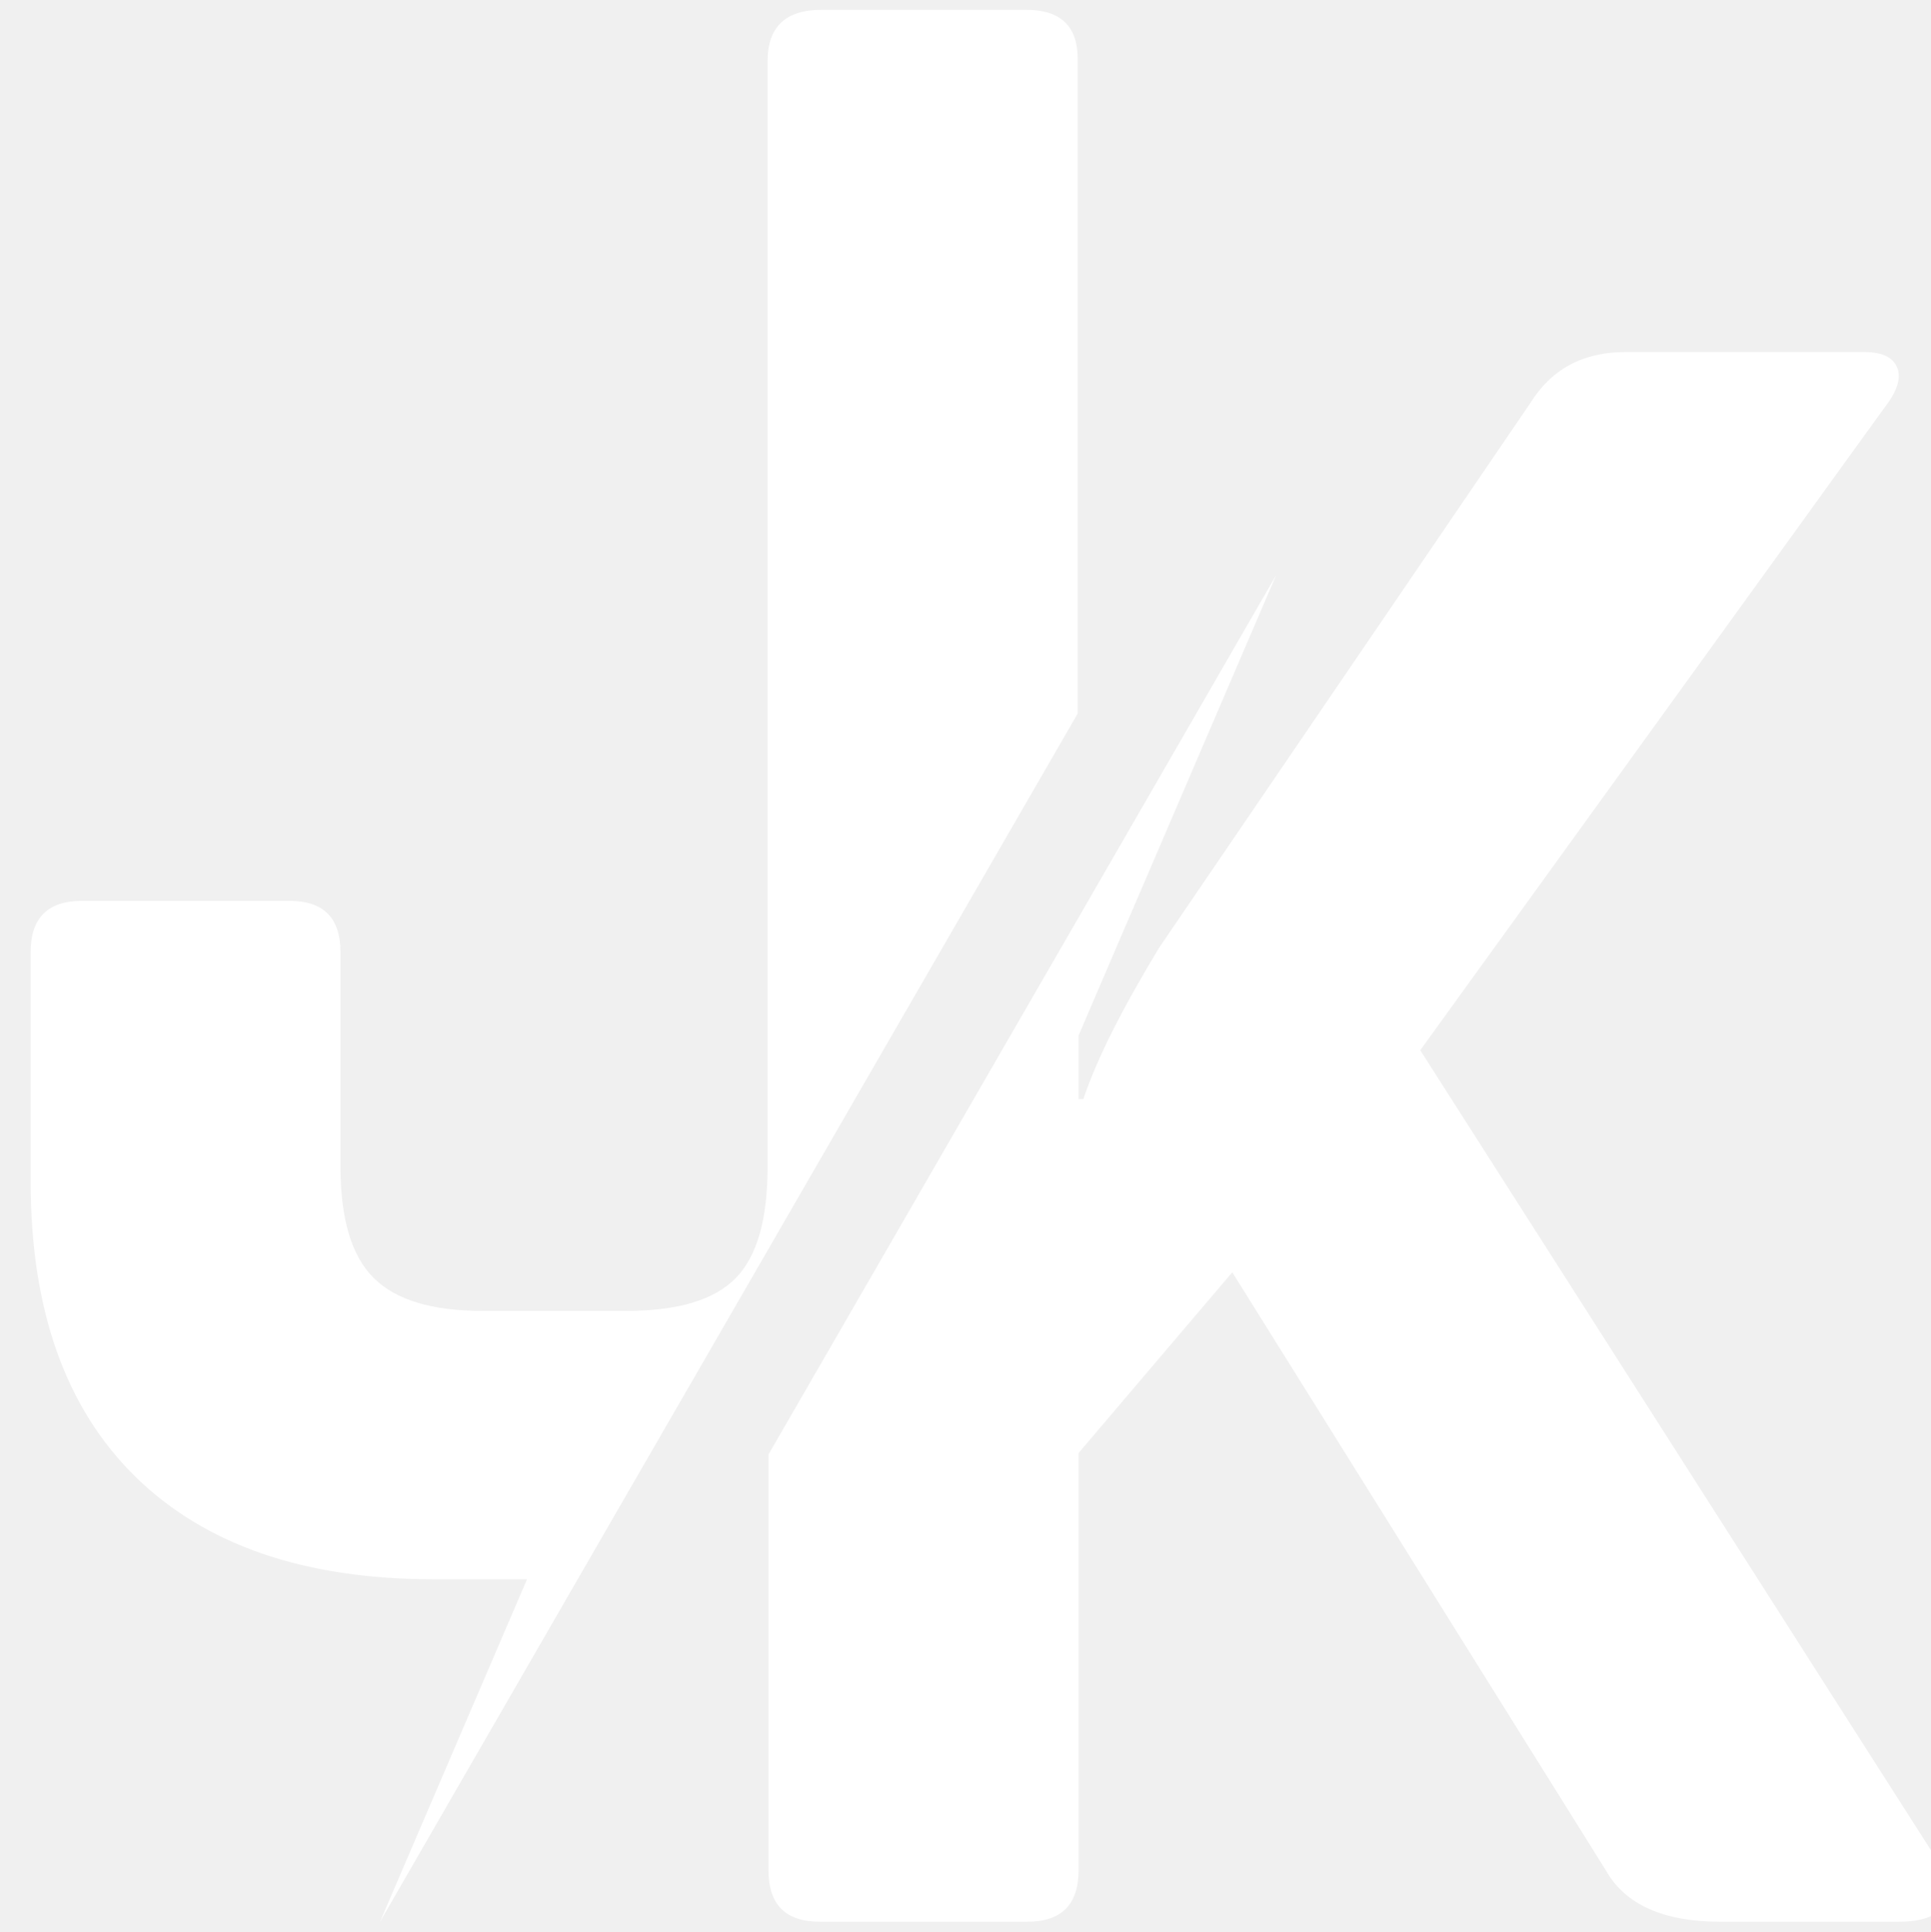
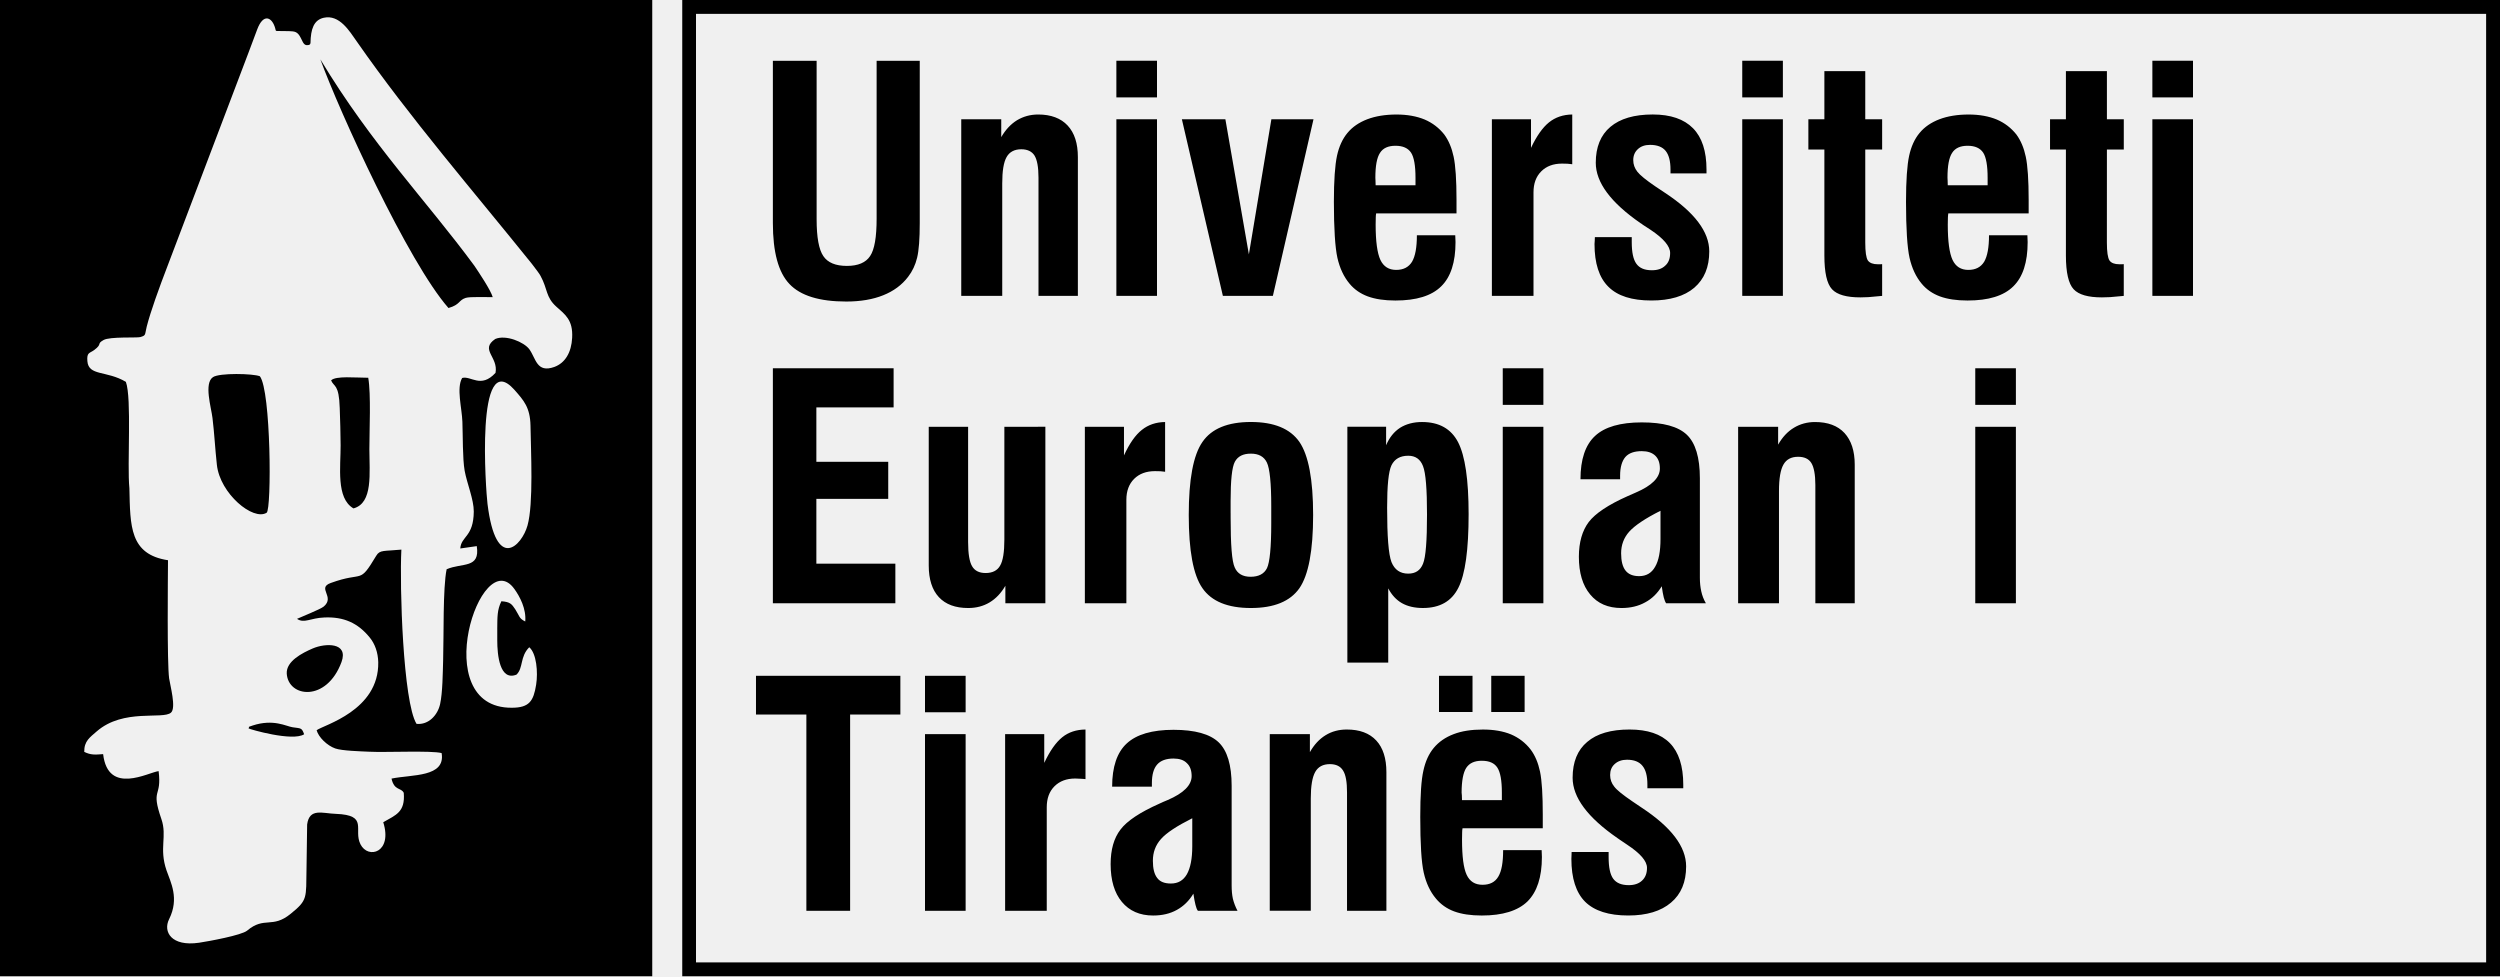
- <svg xmlns="http://www.w3.org/2000/svg" version="1.1" id="Layer_1" x="0px" y="0px" width="566.929px" height="566.93px" viewBox="0 0 566.929 566.93" enable-background="new 0 0 566.929 566.93" xml:space="preserve">
-   <path fill="#FFFFFF" d="M169.604,463.61l-58.023,100.535l43.146-100.535h-27.488c-37.762,0-66.879-9.988-87.426-30.039  c-20.544-20.12-30.816-49.025-30.816-86.72v-67.375c0-9.988,5.029-15.021,15.02-15.021h60.927c10.061,0,15.02,5.031,15.02,15.021  v63.054c0,15.305,3.258,26.146,9.706,32.592c6.447,6.447,17.075,9.705,31.882,9.705h42.294c15.303,0,26.001-3.258,32.235-9.705  c6.234-6.446,9.281-17.287,9.281-32.592V17.904c0-9.988,5.312-15.021,15.797-15.021h60.15c10.058,0,15.089,4.818,15.089,14.313  v192.281L169.604,463.61z" />
-   <path fill="#FFFFFF" d="M301.568,564.144h-60.855c-10.06,0-15.09-5.03-15.09-15.091v-122.07l91.039-157.639l58.02-100.533  l-58.02,135.179v18.634h1.416c3.824-11.478,11.266-26.284,22.246-44.422l108.891-159.763c6.234-10.06,15.514-15.09,27.914-15.09  h70.277c5.244,0,8.432,1.56,9.637,4.675c1.203,3.118-0.145,7.014-3.898,11.831L416.98,308.311L568.873,546.22  c3.33,5.736,3.969,10.133,1.771,13.248c-2.123,3.117-6.518,4.677-13.248,4.677h-52.283c-16.721,0-27.982-5.03-33.654-15.091  l-109.67-175.563l-45.128,53.065v122.497C316.661,559.114,311.63,564.144,301.568,564.144L301.568,564.144z" />
+ <svg xmlns="http://www.w3.org/2000/svg" version="1.1" id="Layer_1" shapeRendering="geometricPrecision" imageRendering="optimizeQuality" xmlnsV="https://vecta.io/nano" xmlnsXlink="http://www.w3.org/1999/xlink" x="0px" y="0px" width="250px" height="97.625px" viewBox="252.953 98.775 250 97.625" enableBackground="new 252.953 98.775 250 97.625" xmlSpace="preserve">
+   <g>
+     <path d="M501.565,100.163H322.553v94.851h179.014L501.565,100.163L501.565,100.163z M321.865,98.775h181.088V196.4H321.178V98.775   H321.865z" />
+     <path d="M252.953,98.775h65.225V196.4h-65.225V98.775z M277.803,171.613c0.176-0.176-0.236-0.074,0.413-0.287   c2.101-0.688,3.363,0.088,4,0.175c0.851,0.125,0.913,0.038,1.15,0.7C282.215,172.951,277.916,171.701,277.803,171.613z    M284.99,104.713c5.138,8.537,10.588,14.1,15.4,20.637c0.449,0.664,1.637,2.438,1.836,3.139c-0.588,0.013-2.263-0.063-2.699,0.074   c-0.737,0.237-0.539,0.676-1.726,1.013C293.766,124.988,286.902,109.963,284.99,104.713z M288.641,102.938   c-0.738-1.049-1.738-2.736-3.313-2.387c-1,0.225-1.301,1.139-1.325,2.512c-0.013,0.113-0.063,0.188-0.188,0.213   c-0.074,0.013-0.236,0.039-0.361-0.037c-0.15-0.088-0.25-0.301-0.426-0.676c-0.324-0.649-0.611-0.649-1.174-0.674   c-0.375-0.013-0.676,0-1.039-0.013c-0.324-0.013-0.262,0.037-0.336-0.25c-0.289-1.101-1.176-1.612-1.813,0.112l-0.838,2.236   l-8.037,21.176c-0.987,2.563-1.788,4.813-2.163,6.274c-0.212,0.837-0.038,0.888-0.663,1.063c-0.325,0.087-3.024-0.063-3.649,0.287   c-0.737,0.412-0.088,0.363-0.938,1c-0.45,0.338-0.763,0.213-0.688,1.113c0.113,1.512,1.926,0.924,3.851,2.074   c0.601,1.65,0.112,8.25,0.351,10.637c0.086,3.801,0.024,6.613,3.861,7.2c-0.013,1.927-0.1,10.214,0.112,11.813   c0.1,0.688,0.725,2.963,0.188,3.425c-0.813,0.726-4.75-0.449-7.426,1.876c-0.675,0.6-1.263,0.949-1.25,2.05   c0.663,0.325,1.063,0.287,1.889,0.226c0.486,4.149,4.537,1.813,5.549,1.699c0.338,2.713-0.813,1.65,0.275,4.788   c0.6,1.737-0.25,2.912,0.514,5.138c0.412,1.188,1.299,2.787,0.262,4.875c-0.637,1.263,0.225,2.763,2.988,2.361   c0.986-0.148,4.262-0.75,4.813-1.212c1.736-1.463,2.5-0.162,4.361-1.688c1.713-1.387,1.525-1.563,1.576-4.476l0.063-4.45   c0.225-1.687,1.55-1.1,2.875-1.062c3.313,0.125,1.712,1.575,2.462,3.05c0.763,1.514,3.226,0.824,2.274-2.213   c1.238-0.725,2.213-0.986,2.051-2.938c-0.264-0.551-0.95-0.188-1.225-1.426c2.049-0.425,5.424-0.111,5.012-2.55   c-0.987-0.274-5.625-0.05-7.262-0.138c-0.801-0.037-2.701-0.088-3.375-0.325c-0.813-0.287-1.676-1.125-1.863-1.824   c0.699-0.524,6.25-1.963,6.162-6.801c-0.024-0.976-0.336-1.838-0.836-2.45c-1.188-1.475-2.612-2.111-4.563-2.023   c-1.388,0.05-2,0.625-2.726,0.138c0.451-0.213,2.326-0.95,2.664-1.226c1.188-0.987-0.713-1.851,0.711-2.362   c3.363-1.226,2.775,0.226,4.551-2.726c0.361-0.611,0.787-0.438,2.512-0.611c-0.188,3.623,0.163,15.225,1.514,17.425   c1.211,0.125,2.125-0.888,2.361-1.988c0.25-1.137,0.264-3.149,0.301-4.399c0.074-2.313-0.039-7.213,0.35-9.074   c1.563-0.676,3.363-0.037,3.013-2.313l-1.649,0.236c0.086-1.25,1.324-1.125,1.35-3.688c0.012-1.188-0.688-2.838-0.913-4.088   c-0.212-1.188-0.175-3.537-0.226-4.899c-0.049-1.388-0.611-3.362-0.024-4.375c0.887-0.25,1.862,1.087,3.337-0.513   c0.3-1.601-1.6-2.313-0.025-3.388c1.051-0.45,2.875,0.3,3.414,1.038c0.661,0.926,0.725,2.387,2.486,1.762   c1.1-0.399,1.712-1.462,1.788-2.912c0.101-1.8-0.712-2.336-1.575-3.112c-1.087-0.976-0.85-1.737-1.587-3.087   c-0.101-0.2-0.425-0.625-0.875-1.213C300.291,117.889,293.953,110.563,288.641,102.938z M301.703,149.163   c0.85,6.889,3.438,4.176,4,2.163c0.611-2.176,0.337-7.426,0.3-9.987c-0.038-1.825-0.675-2.524-1.612-3.587   C300.453,133.352,301.553,147.977,301.703,149.163z M302.678,161.65c0.014-1.199-0.012-1.875,0.413-2.75   c0.875,0.063,1.038,0.274,1.4,0.826c0.425,0.662,0.35,0.888,0.987,1.198c0.112-1.262-0.537-2.487-1.086-3.25   c-3.326-4.649-8.764,11.927-0.264,11.875c1.764,0,2.176-0.675,2.438-2.3c0.201-1.25,0.039-3.137-0.688-3.75   c-0.949,0.95-0.574,2.063-1.275,2.738c-1.688,0.675-1.924-1.988-1.924-3.413v-1.175H302.678z M287.104,164.977   c-1.488,4.037-5.326,3.549-5.476,1.162c-0.075-1.25,1.575-2.076,2.587-2.514C285.479,163.076,287.828,162.989,287.104,164.977z    M278.939,136.4c1.112,1.426,1.188,13.339,0.676,13.649c-1.338,0.839-4.662-1.899-4.975-4.799c-0.176-1.588-0.25-3.138-0.438-4.675   c-0.125-1.051-0.875-3.475,0.05-4.087C274.891,136.051,278.266,136.125,278.939,136.4z M286.064,136.813   c0.463-0.475,2.463-0.262,3.713-0.262c0.287,1.625,0.113,5.301,0.113,7.137c0,2.375,0.387,5.4-1.589,5.927   c-1.762-1.013-1.274-4.175-1.286-6.313c0-1.212-0.051-2.5-0.089-3.725C286.854,137.15,286.34,137.488,286.064,136.813z" />
+     <path d="M330.24,104.852h4.375v15.85c0,1.813,0.225,3.038,0.675,3.688c0.438,0.65,1.226,0.976,2.351,0.976s1.899-0.337,2.324-0.987   c0.438-0.65,0.65-1.888,0.65-3.738v-15.787h4.313v16.225c0,1.587-0.087,2.738-0.262,3.462c-0.175,0.726-0.475,1.362-0.9,1.913   c-0.625,0.824-1.463,1.438-2.5,1.85c-1.024,0.413-2.263,0.625-3.688,0.625c-2.688,0-4.575-0.587-5.676-1.75   c-1.111-1.162-1.662-3.188-1.662-6.1V104.852L330.24,104.852z M349.078,128.363V110.7h4v1.788c0.425-0.737,0.949-1.301,1.574-1.688   c0.625-0.375,1.326-0.575,2.125-0.575c1.275,0,2.264,0.375,2.938,1.101c0.688,0.737,1.025,1.788,1.025,3.163v13.875h-3.938v-11.838   c0-1.037-0.137-1.774-0.4-2.199c-0.262-0.413-0.711-0.625-1.324-0.625c-0.676,0-1.176,0.263-1.463,0.775   c-0.301,0.524-0.438,1.399-0.438,2.638v11.25L349.078,128.363L349.078,128.363z M364.59,108.514v-3.664h4.063v3.664H364.59z    M364.59,128.363V110.7h4.063v17.663H364.59z M375.241,128.363l-4.101-17.663h4.351l2.35,13.513l2.25-13.513h4.212l-4.063,17.663   H375.241z M390.516,117.301h3.987v-0.75c0-1.212-0.149-2.05-0.438-2.5c-0.299-0.462-0.824-0.699-1.563-0.699   s-1.25,0.237-1.55,0.713c-0.313,0.475-0.463,1.3-0.463,2.486c0,0,0,0.075,0.013,0.25   C390.516,116.963,390.516,117.139,390.516,117.301z M394.641,122.301h3.837c0,0.075,0,0.188,0.014,0.35   c0.013,0.15,0.013,0.263,0.013,0.338c0,2.013-0.475,3.486-1.438,4.425c-0.964,0.95-2.487,1.413-4.575,1.413   c-1.087,0-2.013-0.137-2.763-0.413c-0.737-0.274-1.351-0.7-1.824-1.274c-0.575-0.688-0.977-1.551-1.213-2.588   c-0.226-1.025-0.351-2.9-0.351-5.6c0-2.139,0.112-3.676,0.312-4.6c0.201-0.926,0.552-1.688,1.039-2.275   c0.5-0.612,1.175-1.063,1.986-1.375c0.825-0.313,1.801-0.475,2.926-0.475c1.088,0,2.024,0.174,2.813,0.5   c0.788,0.338,1.438,0.838,1.963,1.5c0.438,0.6,0.75,1.336,0.938,2.225c0.188,0.888,0.286,2.324,0.286,4.313v1.351h-8.037   c-0.023,0.125-0.037,0.263-0.037,0.413c0,0.149-0.012,0.387-0.012,0.712c0,1.675,0.161,2.85,0.475,3.524   c0.313,0.663,0.838,1,1.574,1c0.738,0,1.25-0.274,1.588-0.813C394.479,124.4,394.641,123.525,394.641,122.301z M402.141,128.363   V110.7h3.912v2.862c0.563-1.188,1.163-2.037,1.801-2.551c0.638-0.512,1.412-0.775,2.324-0.787v4.975   c-0.148-0.025-0.313-0.038-0.463-0.051c-0.148-0.013-0.337-0.013-0.562-0.013c-0.876,0-1.563,0.263-2.075,0.775   c-0.525,0.524-0.775,1.225-0.775,2.1v10.351h-4.162V128.363z M412.44,122.488h3.688v0.5c0,1.013,0.15,1.736,0.462,2.162   c0.313,0.438,0.826,0.65,1.551,0.65c0.574,0,1.014-0.15,1.337-0.462c0.339-0.3,0.488-0.725,0.488-1.263   c0-0.676-0.649-1.45-1.963-2.325l-0.788-0.513c-0.037-0.038-0.1-0.088-0.199-0.139c-2.987-2.063-4.486-4.074-4.486-6.05   c0-1.563,0.486-2.763,1.462-3.587s2.388-1.238,4.236-1.238c1.788,0,3.126,0.463,4.025,1.375c0.9,0.914,1.35,2.289,1.35,4.139v0.375   h-3.6v-0.375c0-0.85-0.162-1.475-0.487-1.875c-0.324-0.4-0.85-0.6-1.551-0.6c-0.512,0-0.912,0.137-1.225,0.424   c-0.3,0.275-0.462,0.638-0.462,1.101c0,0.425,0.137,0.813,0.412,1.163c0.273,0.35,0.875,0.837,1.813,1.475   c0.212,0.139,0.525,0.338,0.938,0.625c2.963,1.95,4.438,3.9,4.438,5.862c0,1.575-0.5,2.774-1.5,3.638   c-1,0.85-2.438,1.275-4.288,1.275c-1.949,0-3.374-0.45-4.3-1.375c-0.925-0.912-1.387-2.337-1.387-4.275   c0-0.074,0.012-0.188,0.023-0.337C412.428,122.676,412.44,122.563,412.44,122.488z M427.178,108.514v-3.664h4.063v3.664H427.178z    M427.178,128.363V110.7h4.063v17.663H427.178z M439.479,121.826v1.199c0,0.938,0.088,1.539,0.263,1.801   c0.188,0.25,0.513,0.375,0.987,0.375h0.263c0.063-0.012,0.125-0.012,0.175-0.012v3.175c-0.587,0.063-1.05,0.1-1.375,0.125   l-0.8,0.024c-1.375,0-2.325-0.262-2.837-0.813c-0.514-0.551-0.764-1.676-0.764-3.362v-10.612h-1.601v-3.025h1.601v-4.813h4.088   v4.813h1.688v3.025h-1.688V121.826z M447.729,117.301h3.986v-0.75c0-1.212-0.148-2.05-0.437-2.5   c-0.302-0.462-0.825-0.699-1.563-0.699s-1.25,0.237-1.551,0.713c-0.313,0.475-0.462,1.3-0.462,2.486c0,0,0,0.075,0.013,0.25   C447.729,116.963,447.729,117.139,447.729,117.301z M451.854,122.301h3.838c0,0.075,0,0.188,0.013,0.35   c0.013,0.15,0.013,0.263,0.013,0.338c0,2.013-0.476,3.486-1.438,4.425c-0.962,0.95-2.486,1.413-4.574,1.413   c-1.088,0-2.013-0.137-2.763-0.413c-0.737-0.274-1.352-0.7-1.825-1.274c-0.575-0.688-0.976-1.551-1.212-2.588   c-0.227-1.025-0.352-2.9-0.352-5.6c0-2.139,0.112-3.676,0.313-4.6c0.2-0.926,0.55-1.688,1.038-2.275   c0.5-0.612,1.175-1.063,1.986-1.375c0.825-0.313,1.801-0.475,2.926-0.475c1.088,0,2.023,0.174,2.813,0.5   c0.787,0.338,1.438,0.838,1.963,1.5c0.438,0.6,0.75,1.336,0.938,2.225c0.188,0.888,0.288,2.324,0.288,4.313v1.351h-8.038   c-0.024,0.125-0.024,0.263-0.037,0.413c0,0.149-0.013,0.387-0.013,0.712c0,1.675,0.162,2.85,0.476,3.524   c0.313,0.663,0.837,1,1.575,1c0.736,0,1.25-0.274,1.587-0.813C451.69,124.4,451.854,123.525,451.854,122.301z M463.641,121.826   v1.199c0,0.938,0.088,1.539,0.264,1.801c0.175,0.25,0.512,0.375,0.986,0.375h0.264c0.062-0.012,0.125-0.012,0.175-0.012v3.175   c-0.588,0.063-1.05,0.1-1.375,0.125l-0.813,0.024c-1.362,0-2.313-0.262-2.824-0.813c-0.514-0.551-0.774-1.676-0.774-3.362v-10.612   h-1.588v-3.025h1.588v-4.813h4.1v4.813h1.688v3.025h-1.688L463.641,121.826L463.641,121.826z M468.19,108.514v-3.664h4.063v3.664   H468.19z M468.19,128.363V110.7h4.063v17.663H468.19z M330.24,159.1v-23.5h12.074v3.914h-7.725v5.438h7.188v3.713h-7.188v6.475h7.9   v3.963h-12.25V159.1z M357.49,141.451V159.1h-4v-1.748c-0.426,0.736-0.95,1.287-1.575,1.662s-1.337,0.563-2.138,0.563   c-1.289,0-2.262-0.362-2.938-1.088c-0.675-0.725-1.012-1.787-1.012-3.162v-13.875h3.937v11.538c0,1.175,0.139,1.975,0.4,2.411   c0.262,0.451,0.712,0.676,1.35,0.676c0.688,0,1.176-0.25,1.45-0.737c0.288-0.487,0.425-1.362,0.425-2.612v-11.274L357.49,141.451   L357.49,141.451z M361.439,159.1v-17.648h3.912v2.863c0.551-1.2,1.15-2.051,1.789-2.551c0.637-0.512,1.411-0.774,2.324-0.787v4.975   c-0.15-0.025-0.3-0.038-0.449-0.051c-0.164-0.012-0.352-0.012-0.563-0.012c-0.875,0-1.575,0.262-2.087,0.774   c-0.514,0.513-0.775,1.212-0.775,2.087v10.35H361.439L361.439,159.1z M376.016,150.102v0.412c0,2.736,0.125,4.411,0.412,5.012   c0.264,0.613,0.801,0.926,1.575,0.926c0.813,0,1.362-0.287,1.649-0.862c0.274-0.575,0.426-2.063,0.426-4.476v-0.725v-1   c0-2.313-0.15-3.763-0.438-4.363c-0.289-0.6-0.826-0.887-1.601-0.887s-1.3,0.262-1.601,0.813c-0.287,0.538-0.424,1.85-0.424,3.925   V150.102L376.016,150.102z M371.828,150.275c0-3.549,0.449-5.987,1.375-7.313c0.912-1.324,2.525-1.988,4.837-1.988   c2.313,0,3.925,0.664,4.851,1.988c0.911,1.325,1.375,3.762,1.375,7.313c0,3.563-0.464,6.013-1.375,7.326   c-0.926,1.313-2.537,1.975-4.851,1.975s-3.925-0.662-4.837-1.975C372.277,156.288,371.828,153.838,371.828,150.275z    M391.665,149.539c0,2.861,0.138,4.675,0.438,5.45c0.313,0.762,0.862,1.149,1.674,1.149c0.727,0,1.214-0.326,1.477-0.988   c0.275-0.661,0.4-2.313,0.4-4.924c0-2.525-0.125-4.139-0.4-4.838c-0.263-0.688-0.75-1.039-1.477-1.039   c-0.812,0-1.361,0.325-1.674,0.95C391.803,145.926,391.665,147.338,391.665,149.539z M387.689,165.039v-23.588h3.875v1.85   c0.326-0.775,0.787-1.35,1.4-1.75c0.6-0.375,1.337-0.574,2.188-0.574c1.713,0,2.913,0.674,3.612,2.024   c0.7,1.363,1.051,3.75,1.051,7.188c0,3.563-0.339,6.013-1.025,7.362c-0.675,1.351-1.85,2.024-3.55,2.024   c-0.825,0-1.524-0.162-2.1-0.487c-0.563-0.325-1.014-0.813-1.363-1.476v7.426H387.689z M403.228,139.264V135.6h4.063v3.664H403.228   z M403.228,159.1v-17.648h4.063V159.1H403.228z M419.003,149.852c-1.538,0.773-2.575,1.475-3.125,2.086   c-0.537,0.602-0.813,1.326-0.813,2.164c0,0.773,0.149,1.361,0.438,1.725c0.287,0.375,0.75,0.563,1.362,0.563   c0.713,0,1.25-0.313,1.6-0.938c0.363-0.612,0.538-1.551,0.538-2.787V149.852z M419.565,159.1c-0.089-0.123-0.162-0.324-0.237-0.586   c-0.063-0.264-0.138-0.639-0.2-1.113c-0.425,0.701-0.975,1.25-1.663,1.613c-0.675,0.375-1.462,0.563-2.361,0.563   c-1.351,0-2.388-0.45-3.138-1.362c-0.751-0.899-1.126-2.162-1.126-3.763c0-1.45,0.338-2.612,0.988-3.475   c0.648-0.852,1.949-1.727,3.888-2.588l0.824-0.363c1.601-0.688,2.4-1.487,2.4-2.399c0-0.563-0.149-0.987-0.464-1.288   c-0.312-0.3-0.763-0.449-1.35-0.449c-0.737,0-1.287,0.188-1.638,0.586c-0.338,0.4-0.524,1.025-0.524,1.863v0.362h-3.963   c0-1.987,0.487-3.438,1.463-4.337c0.962-0.9,2.524-1.35,4.662-1.35c2.15,0,3.649,0.412,4.513,1.237   c0.862,0.825,1.301,2.274,1.301,4.351v9.961c0,0.5,0.05,0.938,0.138,1.338c0.087,0.412,0.237,0.813,0.462,1.199H419.565   L419.565,159.1z M426.766,159.1v-17.648h4v1.788c0.426-0.75,0.949-1.313,1.575-1.688c0.612-0.375,1.324-0.574,2.112-0.574   c1.287,0,2.263,0.362,2.95,1.1c0.675,0.738,1.023,1.788,1.023,3.163v13.86h-3.938v-11.824c0-1.037-0.139-1.774-0.399-2.199   c-0.263-0.426-0.713-0.625-1.325-0.625c-0.688,0-1.176,0.263-1.463,0.775c-0.3,0.513-0.45,1.399-0.45,2.638V159.1H426.766z    M450.479,139.264V135.6h4.063v3.664H450.479z M450.479,159.1v-17.648h4.063V159.1H450.479z M333.59,189.852v-19.625h-5.038v-3.875   h14.438v3.875h-5.025v19.625H333.59z M345.453,170v-3.648h4.063V170H345.453z M345.453,189.852v-17.664h4.063v17.664H345.453z    M353.465,189.852v-17.664h3.913v2.875c0.563-1.198,1.163-2.049,1.8-2.563s1.412-0.764,2.325-0.773v4.961   c-0.149-0.012-0.313-0.037-0.462-0.037c-0.15-0.012-0.338-0.024-0.563-0.024c-0.875,0-1.563,0.263-2.076,0.774   c-0.524,0.525-0.774,1.226-0.774,2.101v10.351H353.465L353.465,189.852z M372.178,180.602c-1.537,0.773-2.588,1.461-3.125,2.073   c-0.55,0.612-0.812,1.339-0.812,2.177c0,0.773,0.137,1.35,0.437,1.725c0.275,0.375,0.738,0.55,1.363,0.55   c0.712,0,1.236-0.3,1.6-0.925c0.351-0.625,0.539-1.551,0.539-2.787v-2.813H372.178z M372.74,189.852   c-0.1-0.125-0.176-0.338-0.237-0.588c-0.075-0.275-0.138-0.649-0.212-1.125c-0.425,0.713-0.975,1.25-1.65,1.625   c-0.675,0.375-1.461,0.563-2.375,0.563c-1.338,0-2.375-0.462-3.125-1.362c-0.75-0.899-1.125-2.162-1.125-3.774   c0-1.449,0.325-2.601,0.988-3.463c0.65-0.862,1.95-1.726,3.889-2.588c0.188-0.1,0.475-0.212,0.824-0.361   c1.6-0.688,2.4-1.487,2.4-2.4c0-0.563-0.162-1-0.475-1.287c-0.301-0.313-0.75-0.463-1.338-0.463c-0.736,0-1.287,0.2-1.638,0.602   c-0.351,0.398-0.524,1.023-0.524,1.861v0.35h-3.975c0-1.975,0.486-3.424,1.462-4.323c0.976-0.9,2.524-1.363,4.675-1.363   s3.65,0.425,4.514,1.25c0.861,0.825,1.3,2.274,1.3,4.351v9.963c0,0.488,0.036,0.938,0.125,1.338c0.1,0.398,0.25,0.8,0.462,1.199   h-3.965V189.852z M379.928,189.852v-17.664h4.014v1.801c0.425-0.75,0.949-1.313,1.563-1.688c0.625-0.388,1.338-0.574,2.125-0.574   c1.287,0,2.264,0.361,2.95,1.1c0.675,0.726,1.013,1.788,1.013,3.162v13.863h-3.938v-11.838c0-1.037-0.125-1.764-0.399-2.188   c-0.263-0.425-0.7-0.638-1.313-0.638c-0.688,0-1.174,0.263-1.463,0.774c-0.299,0.524-0.448,1.412-0.448,2.649v11.238h-4.103   V189.852z M399.153,178.789h3.986v-0.75c0-1.213-0.149-2.038-0.449-2.5c-0.301-0.463-0.813-0.688-1.563-0.688   c-0.726,0-1.237,0.236-1.55,0.711c-0.3,0.463-0.463,1.302-0.463,2.477c0,0,0.013,0.087,0.024,0.25   C399.141,178.463,399.153,178.625,399.153,178.789z M403.266,183.788h3.851c0,0.088,0,0.201,0.013,0.351   c0.013,0.15,0.013,0.264,0.013,0.338c0,2.012-0.487,3.487-1.438,4.438c-0.963,0.938-2.488,1.412-4.575,1.412   c-1.101,0-2.013-0.138-2.763-0.413c-0.737-0.273-1.351-0.712-1.825-1.287c-0.574-0.688-0.975-1.537-1.212-2.574   s-0.351-2.9-0.351-5.601c0-2.15,0.101-3.688,0.313-4.612c0.2-0.925,0.538-1.675,1.038-2.275c0.5-0.6,1.162-1.063,1.987-1.375   c0.813-0.313,1.787-0.461,2.925-0.461c1.088,0,2.024,0.162,2.813,0.486c0.788,0.338,1.438,0.838,1.963,1.514   c0.438,0.586,0.75,1.323,0.938,2.211c0.188,0.9,0.274,2.338,0.274,4.313v1.351h-8.024c-0.025,0.125-0.038,0.274-0.038,0.412   c-0.012,0.15-0.012,0.389-0.012,0.713c0,1.688,0.148,2.851,0.462,3.524c0.313,0.674,0.838,1,1.588,1   c0.725,0,1.25-0.263,1.575-0.813C403.115,185.889,403.266,185.014,403.266,183.788z M402.078,169.977v-3.625h3.337v3.625H402.078z    M396.853,169.977v-3.625h3.352v3.625H396.853z M410.115,183.977h3.7v0.5c0,1.023,0.149,1.75,0.462,2.174   c0.313,0.426,0.825,0.639,1.551,0.639c0.563,0,1.012-0.15,1.338-0.463c0.324-0.301,0.487-0.725,0.487-1.264   c0-0.674-0.65-1.438-1.977-2.313l-0.774-0.523c-0.05-0.039-0.112-0.076-0.199-0.139c-2.987-2.063-4.488-4.074-4.488-6.038   c0-1.573,0.488-2.774,1.463-3.587c0.963-0.824,2.375-1.236,4.227-1.236c1.8,0,3.137,0.448,4.037,1.361   c0.888,0.912,1.337,2.287,1.337,4.15v0.361h-3.587v-0.361c0-0.863-0.162-1.488-0.5-1.889c-0.325-0.399-0.839-0.601-1.537-0.601   c-0.514,0-0.925,0.149-1.227,0.425c-0.313,0.275-0.462,0.65-0.462,1.102c0,0.438,0.138,0.824,0.412,1.162   c0.263,0.351,0.875,0.838,1.813,1.476c0.213,0.137,0.523,0.351,0.925,0.625c2.963,1.95,4.45,3.899,4.45,5.875   c0,1.563-0.5,2.774-1.514,3.625c-1,0.851-2.425,1.287-4.273,1.287c-1.95,0-3.389-0.462-4.313-1.375   c-0.912-0.912-1.375-2.351-1.375-4.287c0-0.075,0-0.188,0.013-0.338C410.117,184.175,410.115,184.063,410.115,183.977z" />
+   </g>
</svg>
